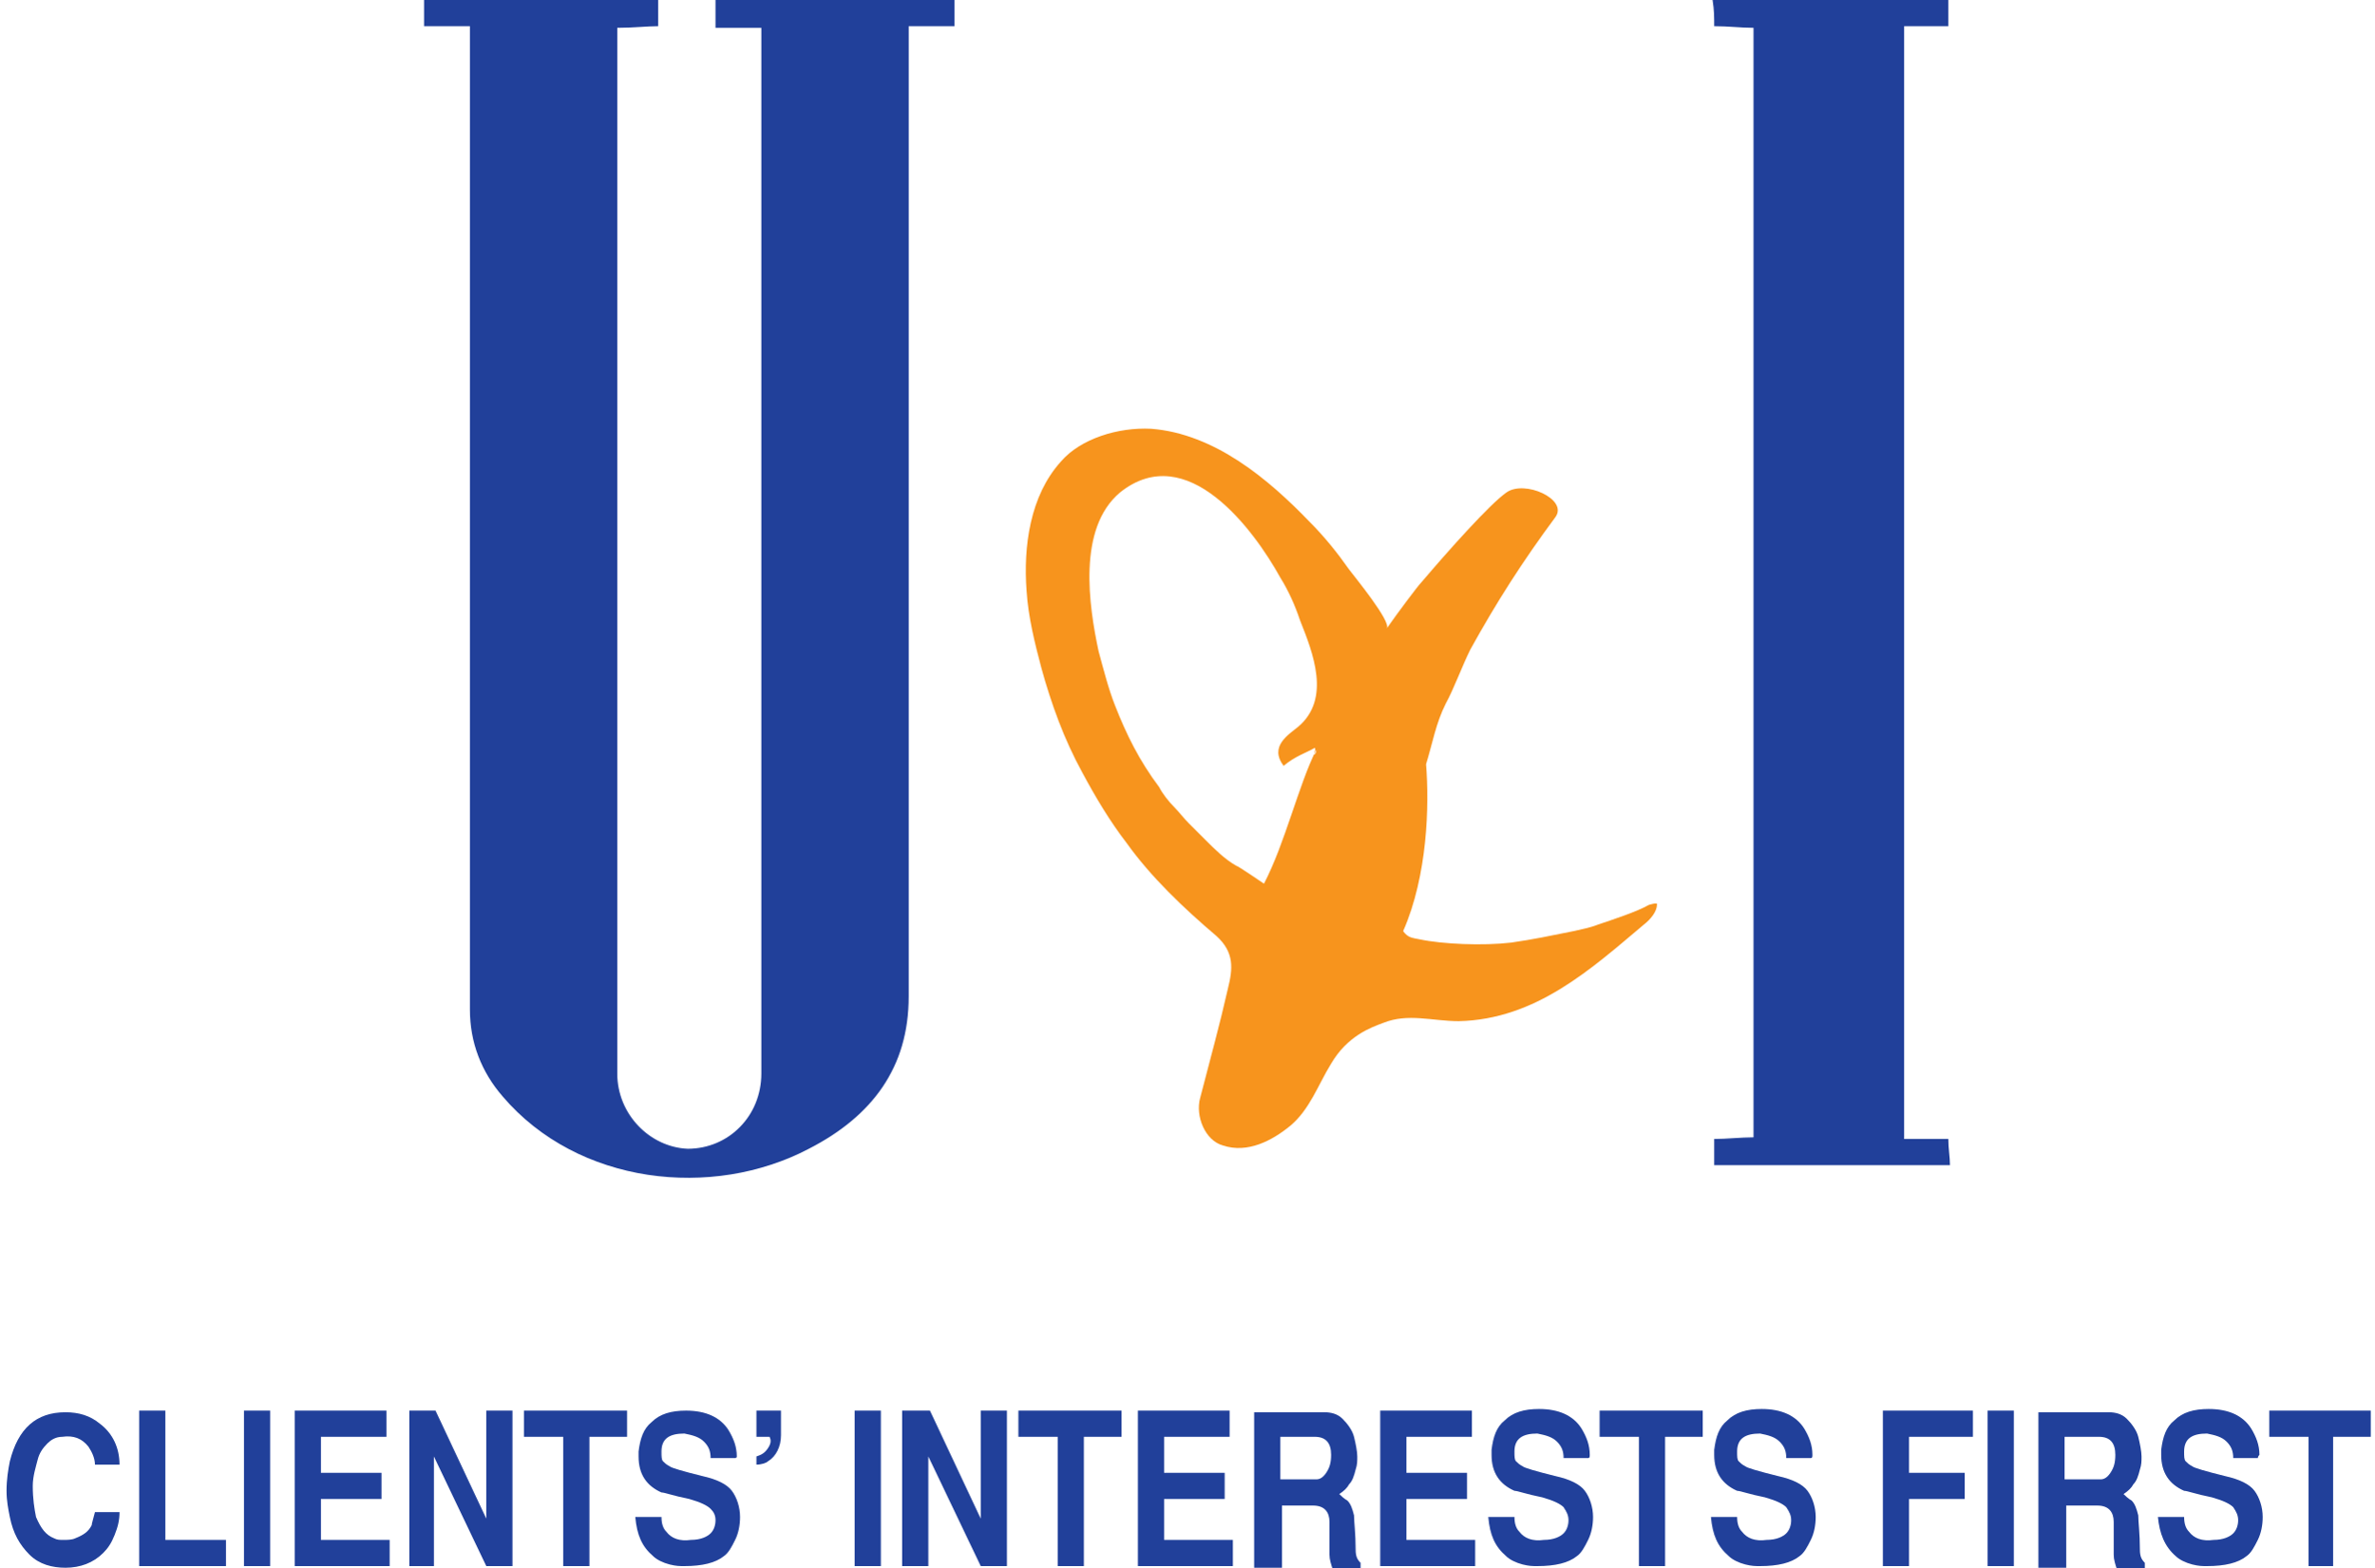
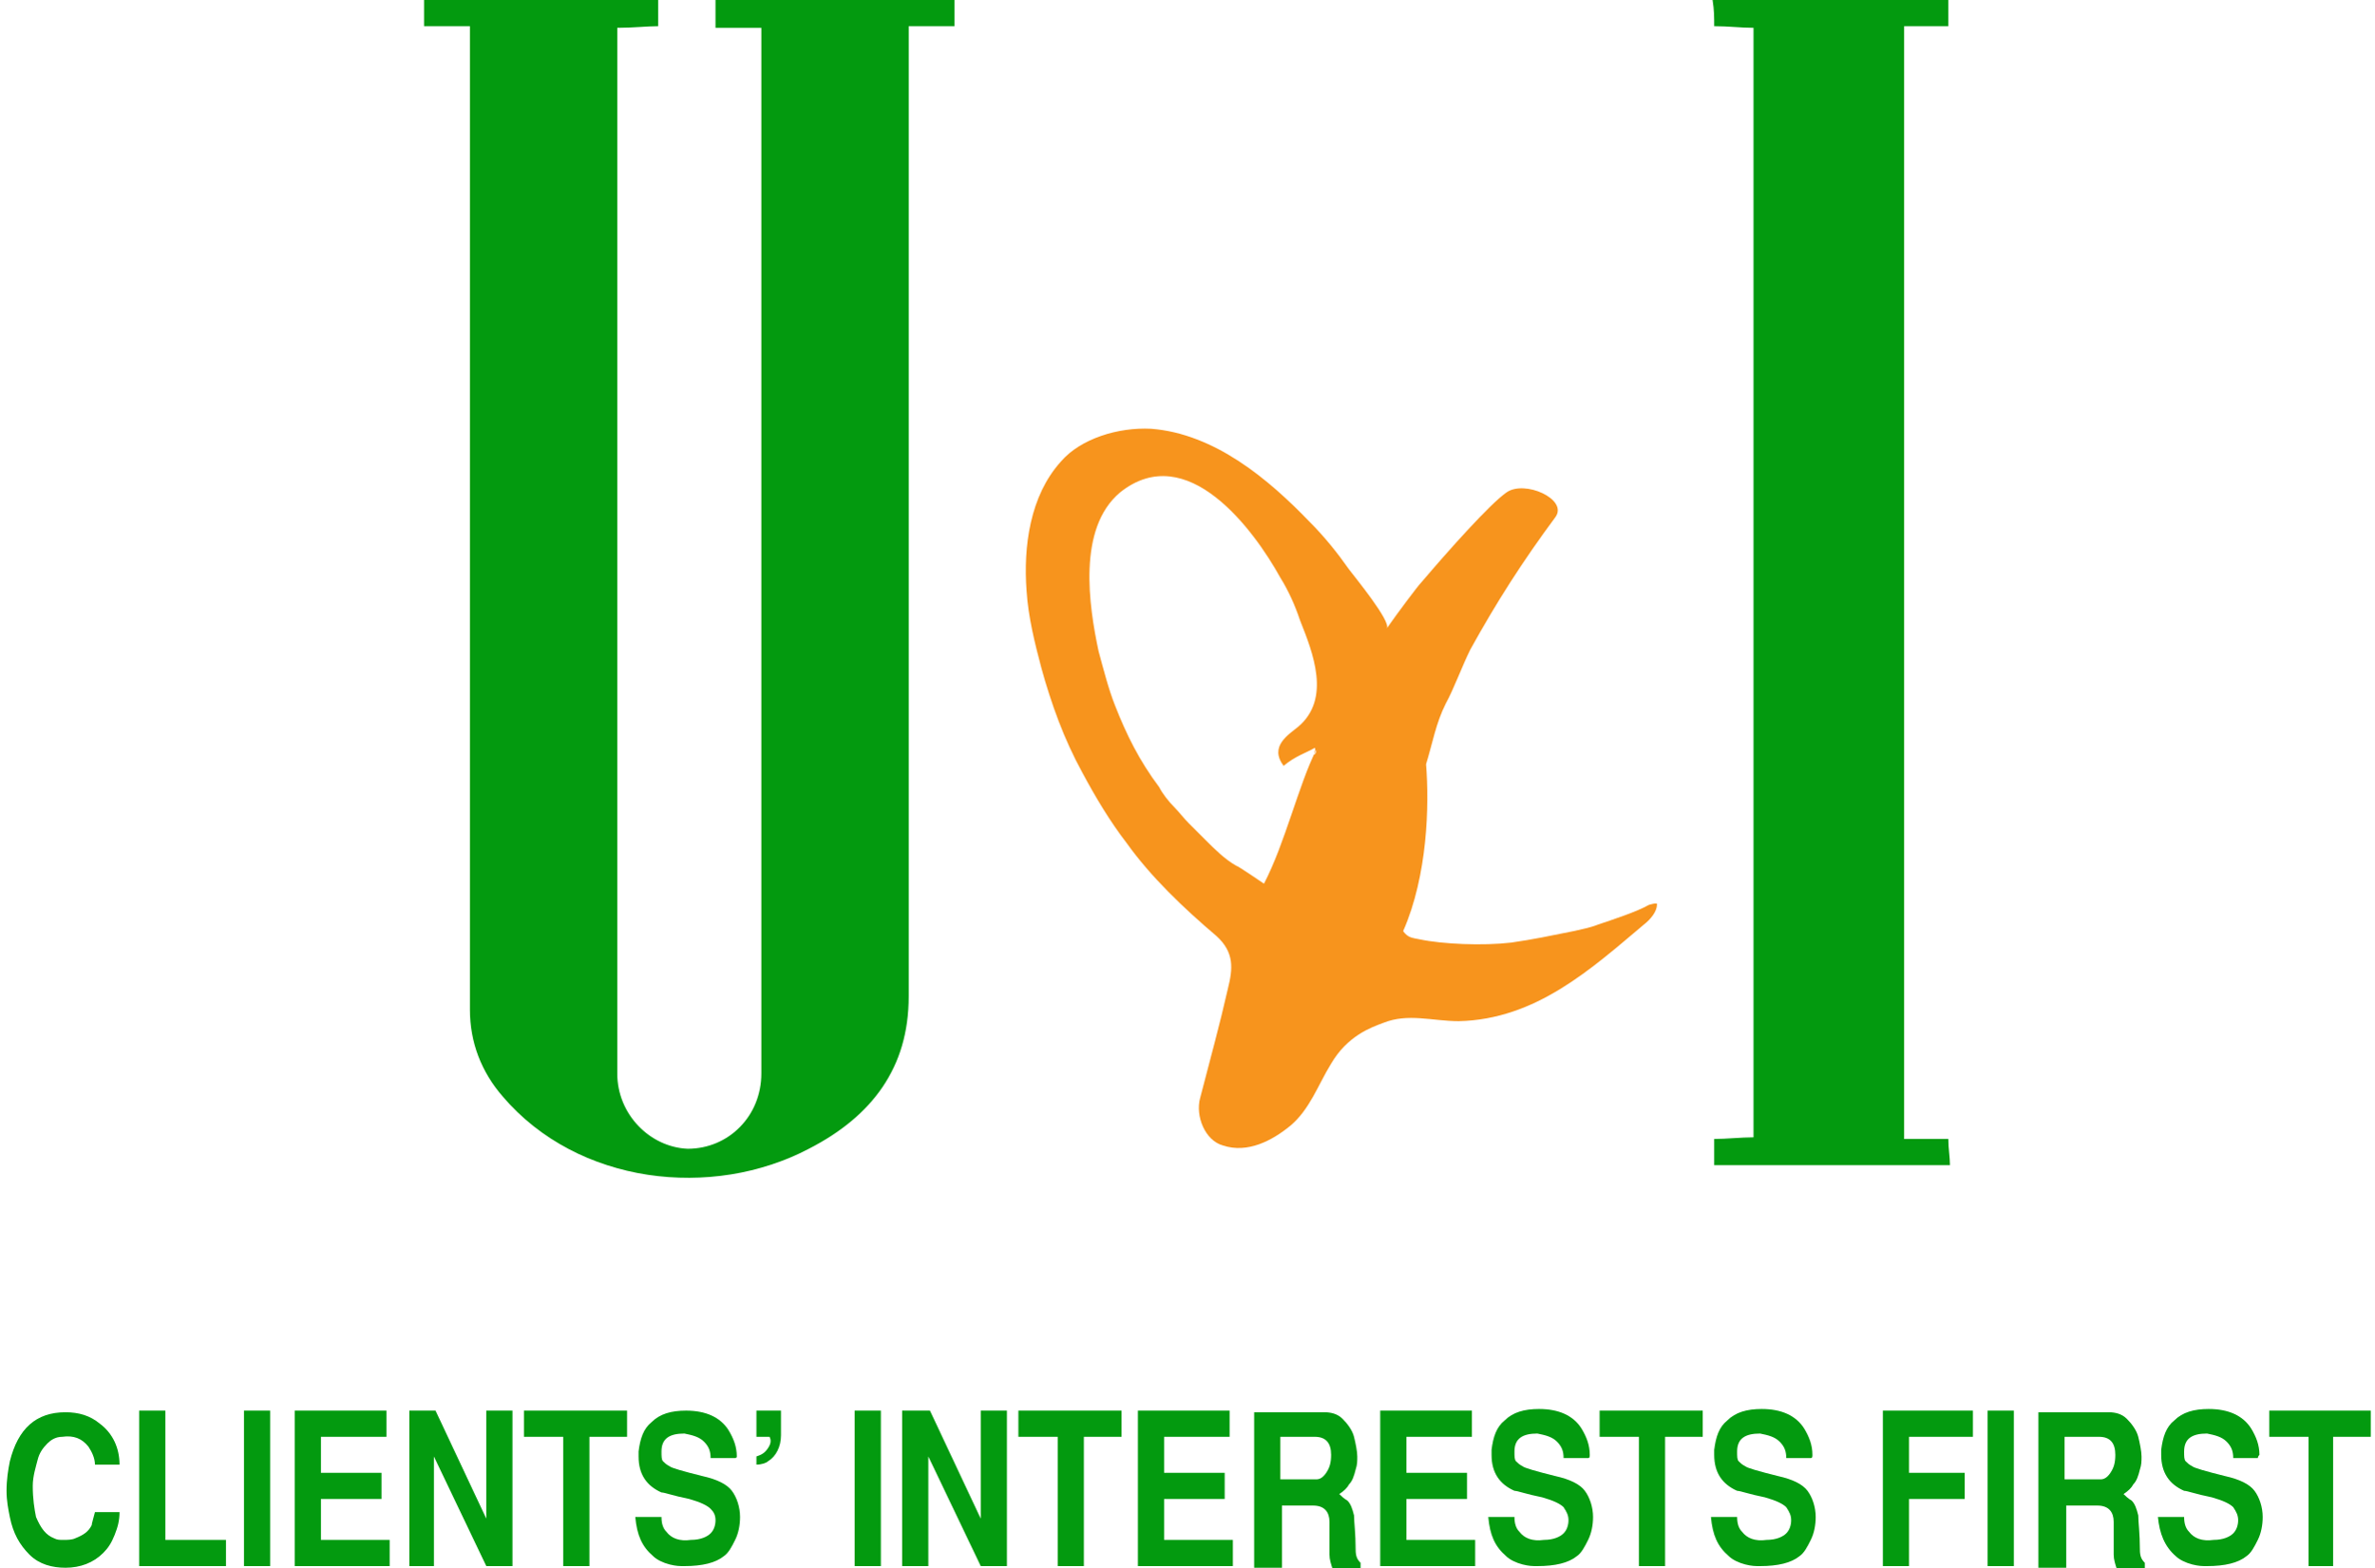
<svg xmlns="http://www.w3.org/2000/svg" version="1.1" id="Layer_1" x="0px" y="0px" viewBox="0 0 145 95.8" style="enable-background:new 0 0 145 95.8;" xml:space="preserve">
  <style type="text/css">
- 	.st0{fill-rule:evenodd;clip-rule:evenodd;fill:#21409A;}
+ 	.st0{fill-rule:evenodd;clip-rule:evenodd;fill:#039a0f;}
	.st1{fill-rule:evenodd;clip-rule:evenodd;fill:#F7941D;}
- 	.st2{fill:#21409A;}
+ 	.st2{fill:#039a0f;}
</style>
  <g>
    <path class="st0" d="M28.7,1.6h-2.8V0h14.3v1.6c-0.7,0-1.5,0.1-2.5,0.1v1.6c0,20.8,0,41.5,0,62.3c0,2.5,2,4.5,4.3,4.6   c2.5,0,4.5-2,4.5-4.6V3.9V1.7h-2.8V0h14.6v1.6h-2.8v1.6c0,19.2,0,38.4,0,57.7c0,4.3-2.2,7.3-6.1,9.3c-5.9,3.1-14.1,2.2-18.7-3.2   c-1.3-1.5-2-3.3-2-5.3c0-19.1,0-38.2,0-57.4V1.6z" />
    <path class="st0" d="M116.3,69.6h2.7c0,0.6,0.1,1.1,0.1,1.6h-14.4v-1.6c0.8,0,1.6-0.1,2.4-0.1V1.7c-0.8,0-1.5-0.1-2.4-0.1   c0-0.5,0-1-0.1-1.6H119v1.6h-2.7V69.6z" />
    <path class="st1" d="M100.7,55.3c-0.7,0.4-2.2,0.9-3.1,1.2c-0.5,0.2-1.1,0.3-1.5,0.4c-1.5,0.3-2.4,0.5-3.8,0.7   c-1.7,0.2-4.2,0.1-5.6-0.2c-0.5-0.1-0.7-0.1-1-0.5c1.5-3.4,1.6-7.7,1.4-10.2c0.4-1.3,0.6-2.5,1.2-3.7c0.5-0.9,1-2.3,1.5-3.3   c1.6-2.9,3.2-5.4,5.2-8.1c0.8-1.1-1.9-2.3-3-1.5c-1,0.7-3.5,3.5-5.2,5.5c-0.2,0.2-1.4,1.8-2.1,2.8c0.3-0.4-2-3.2-2.3-3.6   c-0.7-1-1.5-2-2.4-2.9c-2.5-2.6-5.8-5.4-9.7-5.7c0,0,0,0,0,0c-2-0.1-4.3,0.6-5.5,2c-1.9,2.1-2.3,5.2-2.1,7.9   c0.1,1.6,0.5,3.2,0.9,4.7c0.6,2.2,1.4,4.4,2.5,6.4c0.8,1.5,1.7,3,2.7,4.3c1.5,2.1,3.5,4,5.5,5.7c1.1,1,1,2,0.7,3.2   c-0.5,2.2-1.1,4.4-1.7,6.7c-0.3,1.1,0.3,2.6,1.4,2.9c1.5,0.5,3-0.3,4.1-1.2c1.2-1,1.7-2.5,2.5-3.8c1-1.7,2.4-2.2,3.2-2.5   c1.5-0.6,3-0.1,4.6-0.1c4.7-0.1,8.1-3.2,11.3-5.9c0.4-0.3,0.8-0.8,0.8-1.2C101.3,55.1,100.7,55.3,100.7,55.3z M80.3,46.1   c0.1-0.1,0.1-0.3,0.1-0.3c-1.1,2.2-1.9,5.7-3.2,8.2c0,0-1.6-1.1-1.7-1.1c-0.7-0.4-1.3-1-1.9-1.6c-0.3-0.3-0.7-0.7-1-1   c-0.3-0.3-0.6-0.7-0.9-1c-0.3-0.3-0.7-0.8-0.9-1.2c-1.2-1.6-2-3.2-2.7-5c-0.4-1-0.7-2.2-1-3.3c-0.6-2.8-1.3-7.5,1.3-9.7   c4.1-3.3,8.2,2.3,9.8,5.2c0.5,0.8,0.9,1.7,1.2,2.6c0.8,2,1.9,4.8-0.1,6.5c-0.6,0.5-1.8,1.2-0.9,2.4c0.7-0.6,1.4-0.8,1.9-1.1   C80.4,45.8,80.2,46.1,80.3,46.1z" />
  </g>
  <path class="st2" d="M5.8,92.4h1.5c0,0.5-0.1,0.9-0.3,1.4c-0.2,0.5-0.4,0.8-0.7,1.1c-0.6,0.6-1.4,0.9-2.3,0.9  c-0.8,0-1.6-0.2-2.2-0.8c-0.6-0.6-1-1.3-1.2-2.3c-0.1-0.5-0.2-1-0.2-1.6c0-0.7,0.1-1.3,0.2-1.8c0.5-2,1.6-3,3.4-3  c0.8,0,1.5,0.2,2.1,0.7c0.8,0.6,1.2,1.5,1.2,2.5H5.8c0-0.4-0.2-0.8-0.4-1.1c-0.4-0.5-0.9-0.7-1.6-0.6c-0.4,0-0.7,0.2-0.9,0.4  c-0.3,0.3-0.5,0.6-0.6,1S2,90.2,2,90.8c0,0.8,0.1,1.4,0.2,1.9c0.3,0.7,0.6,1.1,1.1,1.3c0.2,0.1,0.3,0.1,0.6,0.1c0.2,0,0.5,0,0.7-0.1  c0.5-0.2,0.8-0.4,1-0.8C5.6,93.1,5.7,92.8,5.8,92.4z" />
  <path class="st2" d="M8.5,86.2h1.6v7.9h3.7v1.6H8.5V86.2z" />
  <path class="st2" d="M16.5,86.2v9.5h-1.6v-9.5H16.5z" />
  <path class="st2" d="M18,86.2h5.6v1.6h-4V90h3.7v1.6h-3.7v2.5h4.2v1.6H18V86.2z" />
  <path class="st2" d="M25,86.2h1.6l3.1,6.6v-6.6h1.6v9.5h-1.6l-3.2-6.7v6.7H25V86.2z" />
  <path class="st2" d="M32.1,86.2h6.2v1.6h-2.3v7.9h-1.6v-7.9h-2.4V86.2z" />
  <path class="st2" d="M44.9,89.1h-1.5c0-0.4-0.1-0.7-0.4-1c-0.3-0.3-0.7-0.4-1.2-0.5c-0.9,0-1.4,0.3-1.4,1.1c0,0.3,0,0.5,0.1,0.6  c0.1,0.1,0.2,0.2,0.4,0.3c0.1,0.1,0.8,0.3,2,0.6c0.9,0.2,1.5,0.5,1.8,0.9c0.3,0.4,0.5,1,0.5,1.6c0,0.5-0.1,1-0.3,1.4  c-0.2,0.4-0.4,0.8-0.7,1c-0.5,0.4-1.3,0.6-2.4,0.6c-0.3,0-0.5,0-0.9-0.1c-0.4-0.1-0.8-0.3-1-0.5c-0.7-0.6-1-1.3-1.1-2.4h1.6  c0,0.4,0.1,0.7,0.3,0.9c0.3,0.4,0.8,0.6,1.5,0.5c0.6,0,1-0.2,1.2-0.4c0.2-0.2,0.3-0.5,0.3-0.8c0-0.3-0.1-0.5-0.3-0.7  c-0.2-0.2-0.6-0.4-1.3-0.6c-1-0.2-1.5-0.4-1.7-0.4c-0.9-0.4-1.4-1.1-1.4-2.2c0-0.1,0-0.2,0-0.3c0.1-0.8,0.3-1.4,0.8-1.8  c0.5-0.5,1.2-0.7,2.1-0.7c1.2,0,2.1,0.4,2.6,1.2c0.3,0.5,0.5,1,0.5,1.6C45,89,45,89.1,44.9,89.1z" />
  <path class="st2" d="M46.3,86.2h1.4v1.5c0,0.7-0.3,1.3-0.8,1.6c-0.1,0.1-0.4,0.2-0.7,0.2V89c0.3-0.1,0.5-0.2,0.7-0.5  c0.2-0.3,0.2-0.5,0.1-0.7h-0.8V86.2z" />
  <path class="st2" d="M53.8,86.2v9.5h-1.6v-9.5H53.8z" />
  <path class="st2" d="M55.2,86.2h1.6l3.1,6.6v-6.6h1.6v9.5h-1.6l-3.2-6.7v6.7h-1.6V86.2z" />
  <path class="st2" d="M62.3,86.2h6.2v1.6h-2.3v7.9h-1.6v-7.9h-2.4V86.2z" />
  <path class="st2" d="M69.5,86.2h5.6v1.6h-4V90h3.7v1.6h-3.7v2.5h4.2v1.6h-5.8V86.2z" />
  <path class="st2" d="M76.6,95.8v-9.5h4.3c0.4,0,0.8,0.1,1.1,0.4c0.3,0.3,0.6,0.7,0.7,1.1s0.2,0.9,0.2,1.2c0,0.3,0,0.5-0.1,0.8  c-0.1,0.4-0.2,0.7-0.4,0.9c-0.1,0.2-0.3,0.4-0.6,0.6c0.3,0.3,0.5,0.4,0.5,0.4c0.2,0.2,0.3,0.5,0.4,0.9c0,0.4,0.1,1.1,0.1,2.1  c0,0.4,0.1,0.6,0.3,0.8v0.4h-1.7c-0.1-0.3-0.2-0.6-0.2-0.9V93c0-0.6-0.3-1-1-1h-1.9v3.8H76.6z M78.2,87.9v2.5h2.2  c0.2,0,0.4-0.1,0.6-0.4c0.2-0.3,0.3-0.6,0.3-1.1c0-0.7-0.3-1.1-1-1.1H78.2z" />
  <path class="st2" d="M84.3,86.2h5.6v1.6h-4V90h3.7v1.6h-3.7v2.5h4.2v1.6h-5.8V86.2z" />
  <path class="st2" d="M97,89.1h-1.5c0-0.4-0.1-0.7-0.4-1c-0.3-0.3-0.7-0.4-1.2-0.5c-0.9,0-1.4,0.3-1.4,1.1c0,0.3,0,0.5,0.1,0.6  c0.1,0.1,0.2,0.2,0.4,0.3c0.1,0.1,0.8,0.3,2,0.6c0.9,0.2,1.5,0.5,1.8,0.9c0.3,0.4,0.5,1,0.5,1.6c0,0.5-0.1,1-0.3,1.4  c-0.2,0.4-0.4,0.8-0.7,1c-0.5,0.4-1.3,0.6-2.4,0.6c-0.3,0-0.5,0-0.9-0.1c-0.4-0.1-0.8-0.3-1-0.5c-0.7-0.6-1-1.3-1.1-2.4h1.6  c0,0.4,0.1,0.7,0.3,0.9c0.3,0.4,0.8,0.6,1.5,0.5c0.6,0,1-0.2,1.2-0.4c0.2-0.2,0.3-0.5,0.3-0.8c0-0.3-0.1-0.5-0.3-0.8  c-0.2-0.2-0.6-0.4-1.3-0.6c-1-0.2-1.5-0.4-1.7-0.4c-0.9-0.4-1.4-1.1-1.4-2.2c0-0.1,0-0.2,0-0.3c0.1-0.8,0.3-1.4,0.8-1.8  c0.5-0.5,1.2-0.7,2.1-0.7c1.2,0,2.1,0.4,2.6,1.2c0.3,0.5,0.5,1,0.5,1.6C97.1,89,97.1,89.1,97,89.1z" />
  <path class="st2" d="M97.8,86.2h6.2v1.6h-2.3v7.9h-1.6v-7.9h-2.4V86.2z" />
  <path class="st2" d="M110.6,89.1h-1.5c0-0.4-0.1-0.7-0.4-1c-0.3-0.3-0.7-0.4-1.2-0.5c-0.9,0-1.4,0.3-1.4,1.1c0,0.3,0,0.5,0.1,0.6  c0.1,0.1,0.2,0.2,0.4,0.3c0.1,0.1,0.8,0.3,2,0.6c0.9,0.2,1.5,0.5,1.8,0.9c0.3,0.4,0.5,1,0.5,1.6c0,0.5-0.1,1-0.3,1.4  c-0.2,0.4-0.4,0.8-0.7,1c-0.5,0.4-1.3,0.6-2.4,0.6c-0.3,0-0.5,0-0.9-0.1c-0.4-0.1-0.8-0.3-1-0.5c-0.7-0.6-1-1.3-1.1-2.4h1.6  c0,0.4,0.1,0.7,0.3,0.9c0.3,0.4,0.8,0.6,1.5,0.5c0.6,0,1-0.2,1.2-0.4c0.2-0.2,0.3-0.5,0.3-0.8c0-0.3-0.1-0.5-0.3-0.8  c-0.2-0.2-0.6-0.4-1.3-0.6c-1-0.2-1.5-0.4-1.7-0.4c-0.9-0.4-1.4-1.1-1.4-2.2c0-0.1,0-0.2,0-0.3c0.1-0.8,0.3-1.4,0.8-1.8  c0.5-0.5,1.2-0.7,2.1-0.7c1.2,0,2.1,0.4,2.6,1.2c0.3,0.5,0.5,1,0.5,1.6C110.7,89,110.7,89.1,110.6,89.1z" />
  <path class="st2" d="M115,86.2h5.5v1.6h-3.9V90h3.4v1.6h-3.4v4.1H115V86.2z" />
  <path class="st2" d="M123,86.2v9.5h-1.6v-9.5H123z" />
  <path class="st2" d="M124.5,95.8v-9.5h4.3c0.4,0,0.8,0.1,1.1,0.4c0.3,0.3,0.6,0.7,0.7,1.1s0.2,0.9,0.2,1.2c0,0.3,0,0.5-0.1,0.8  c-0.1,0.4-0.2,0.7-0.4,0.9c-0.1,0.2-0.3,0.4-0.6,0.6c0.3,0.3,0.5,0.4,0.5,0.4c0.2,0.2,0.3,0.5,0.4,0.9c0,0.4,0.1,1.1,0.1,2.1  c0,0.4,0.1,0.6,0.3,0.8v0.4h-1.7c-0.1-0.3-0.2-0.6-0.2-0.9V93c0-0.6-0.3-1-1-1h-1.9v3.8H124.5z M126.1,87.9v2.5h2.2  c0.2,0,0.4-0.1,0.6-0.4c0.2-0.3,0.3-0.6,0.3-1.1c0-0.7-0.3-1.1-1-1.1H126.1z" />
  <path class="st2" d="M137.9,89.1h-1.5c0-0.4-0.1-0.7-0.4-1c-0.3-0.3-0.7-0.4-1.2-0.5c-0.9,0-1.4,0.3-1.4,1.1c0,0.3,0,0.5,0.1,0.6  c0.1,0.1,0.2,0.2,0.4,0.3c0.1,0.1,0.8,0.3,2,0.6c0.9,0.2,1.5,0.5,1.8,0.9c0.3,0.4,0.5,1,0.5,1.6c0,0.5-0.1,1-0.3,1.4  c-0.2,0.4-0.4,0.8-0.7,1c-0.5,0.4-1.3,0.6-2.4,0.6c-0.3,0-0.5,0-0.9-0.1c-0.4-0.1-0.8-0.3-1-0.5c-0.7-0.6-1-1.4-1.1-2.4h1.6  c0,0.4,0.1,0.7,0.3,0.9c0.3,0.4,0.8,0.6,1.5,0.5c0.6,0,1-0.2,1.2-0.4c0.2-0.2,0.3-0.5,0.3-0.8c0-0.3-0.1-0.5-0.3-0.8  c-0.2-0.2-0.6-0.4-1.3-0.6c-1-0.2-1.5-0.4-1.7-0.4c-0.9-0.4-1.4-1.1-1.4-2.2c0-0.1,0-0.2,0-0.3c0.1-0.8,0.3-1.4,0.8-1.8  c0.5-0.5,1.2-0.7,2.1-0.7c1.2,0,2.1,0.4,2.6,1.2c0.3,0.5,0.5,1,0.5,1.6C137.9,89,137.9,89.1,137.9,89.1z" />
  <path class="st2" d="M138.6,86.2h6.2v1.6h-2.3v7.9H141v-7.9h-2.4V86.2z" />
</svg>
